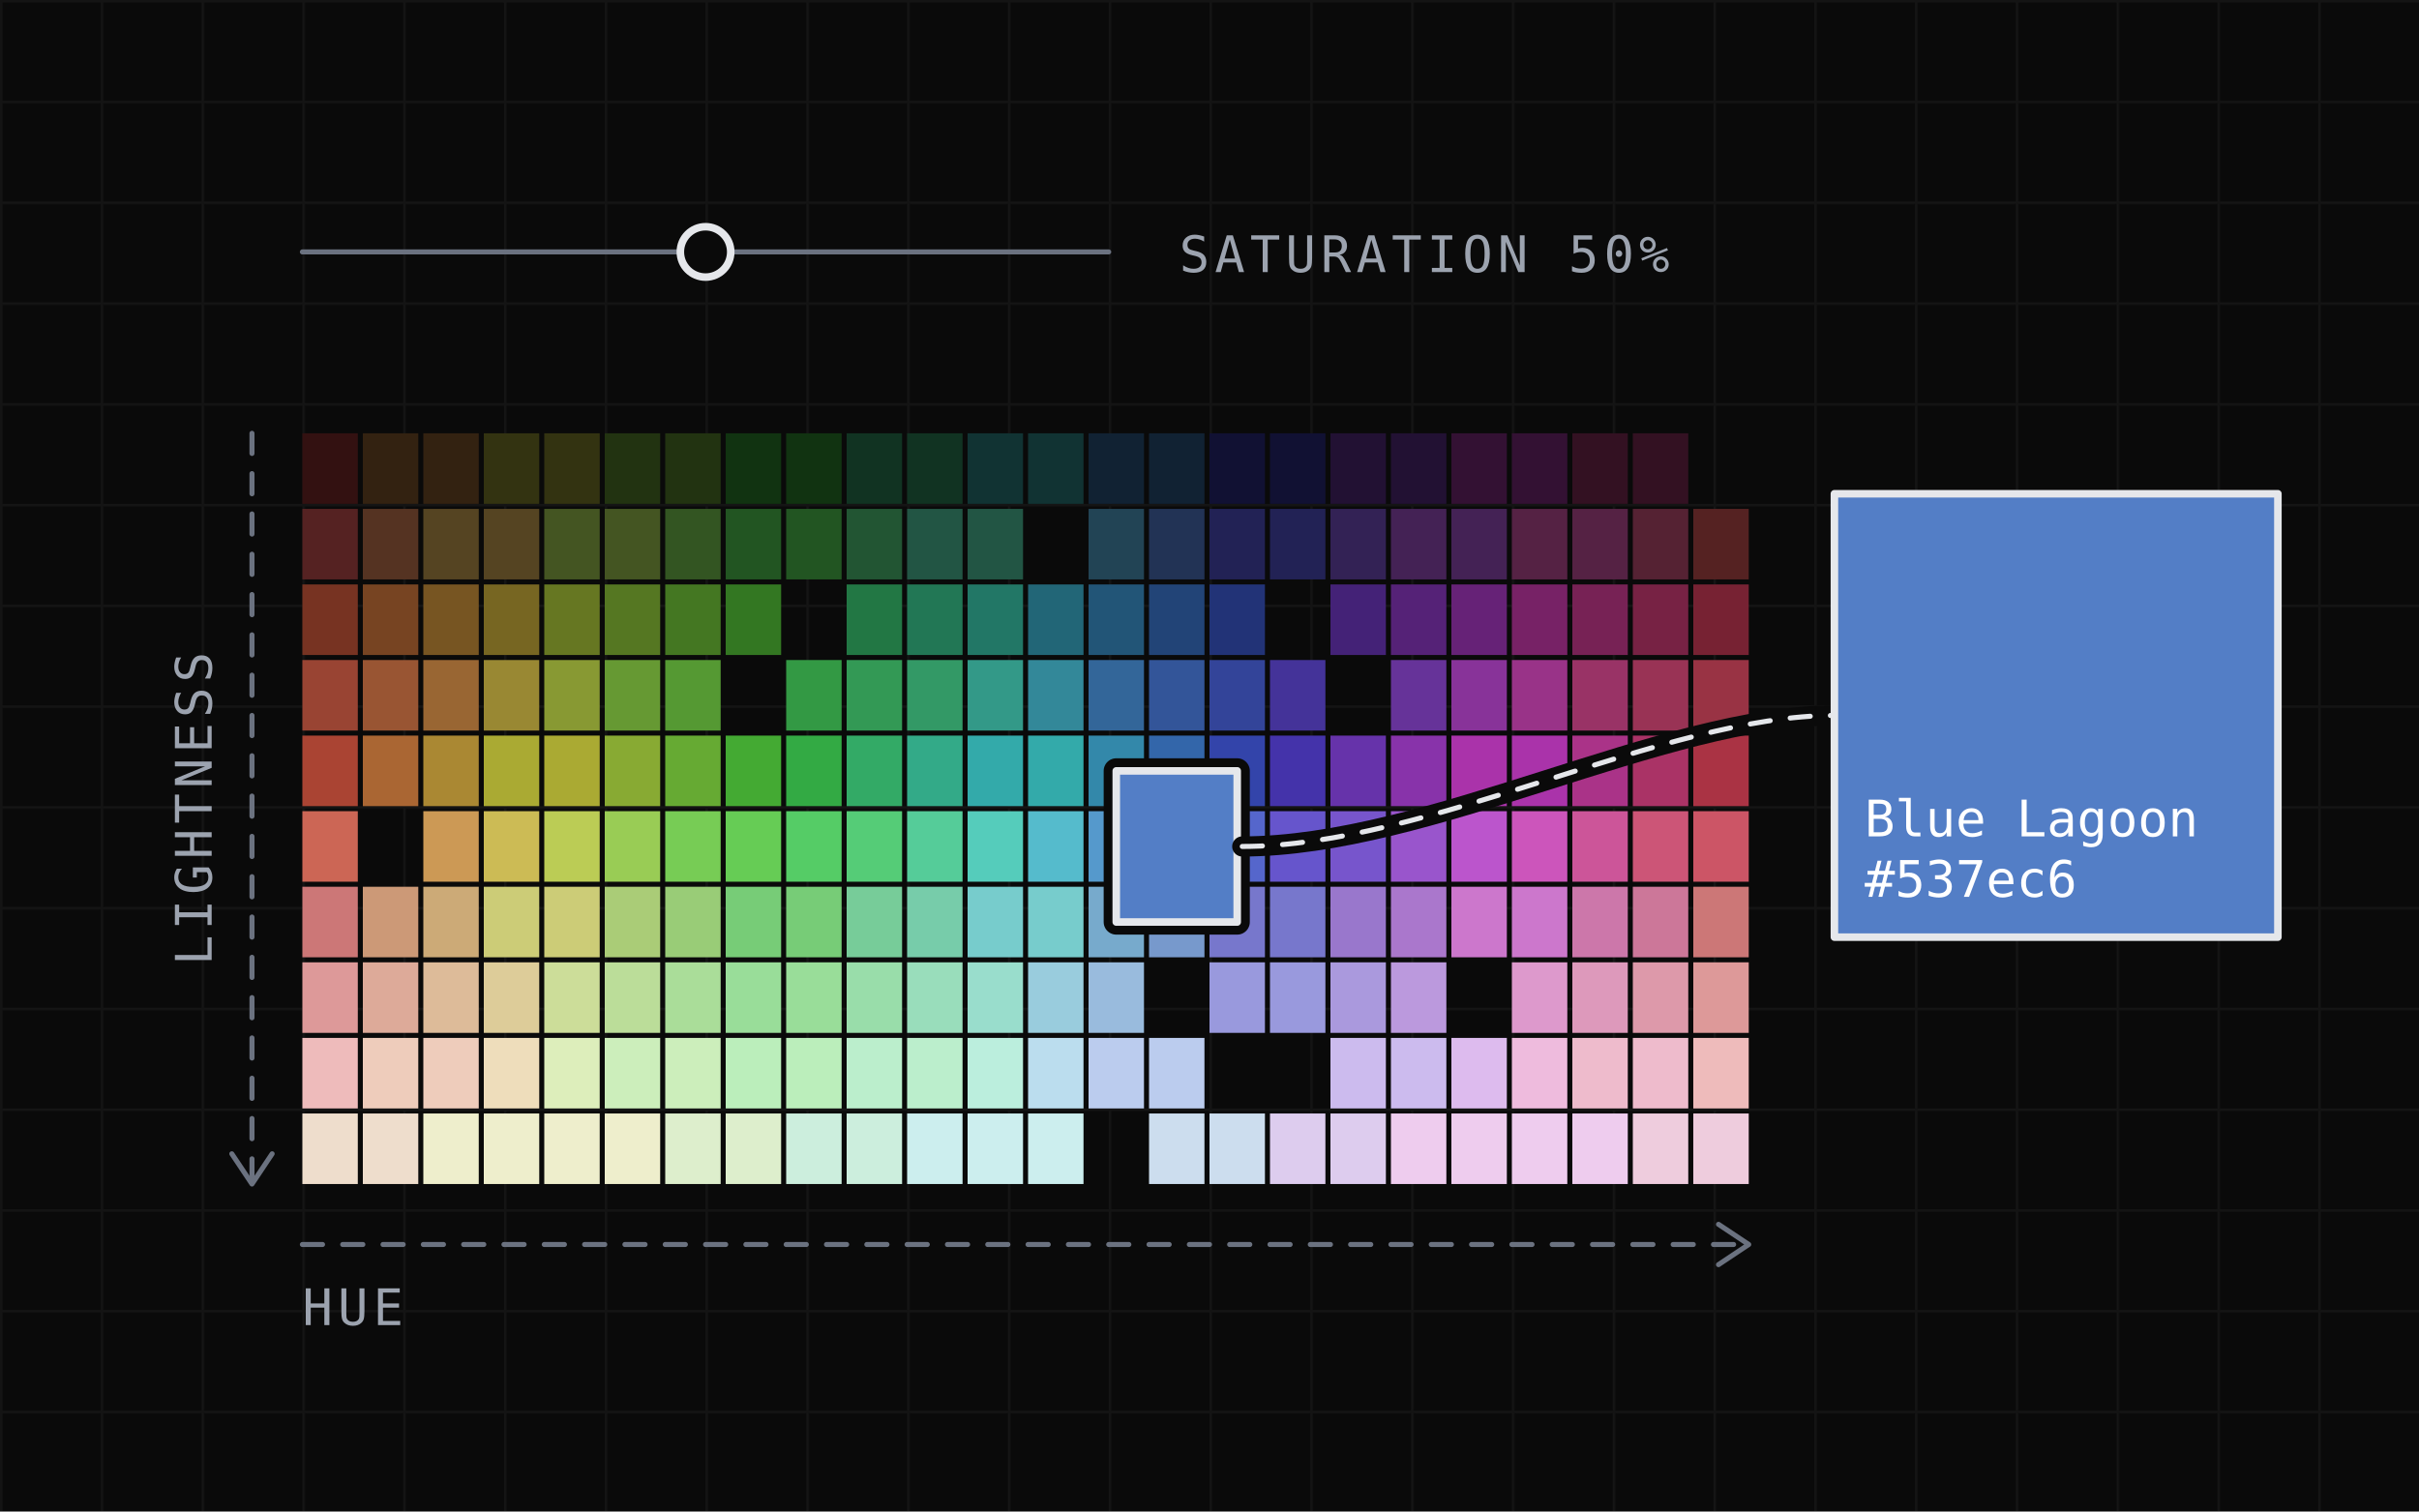
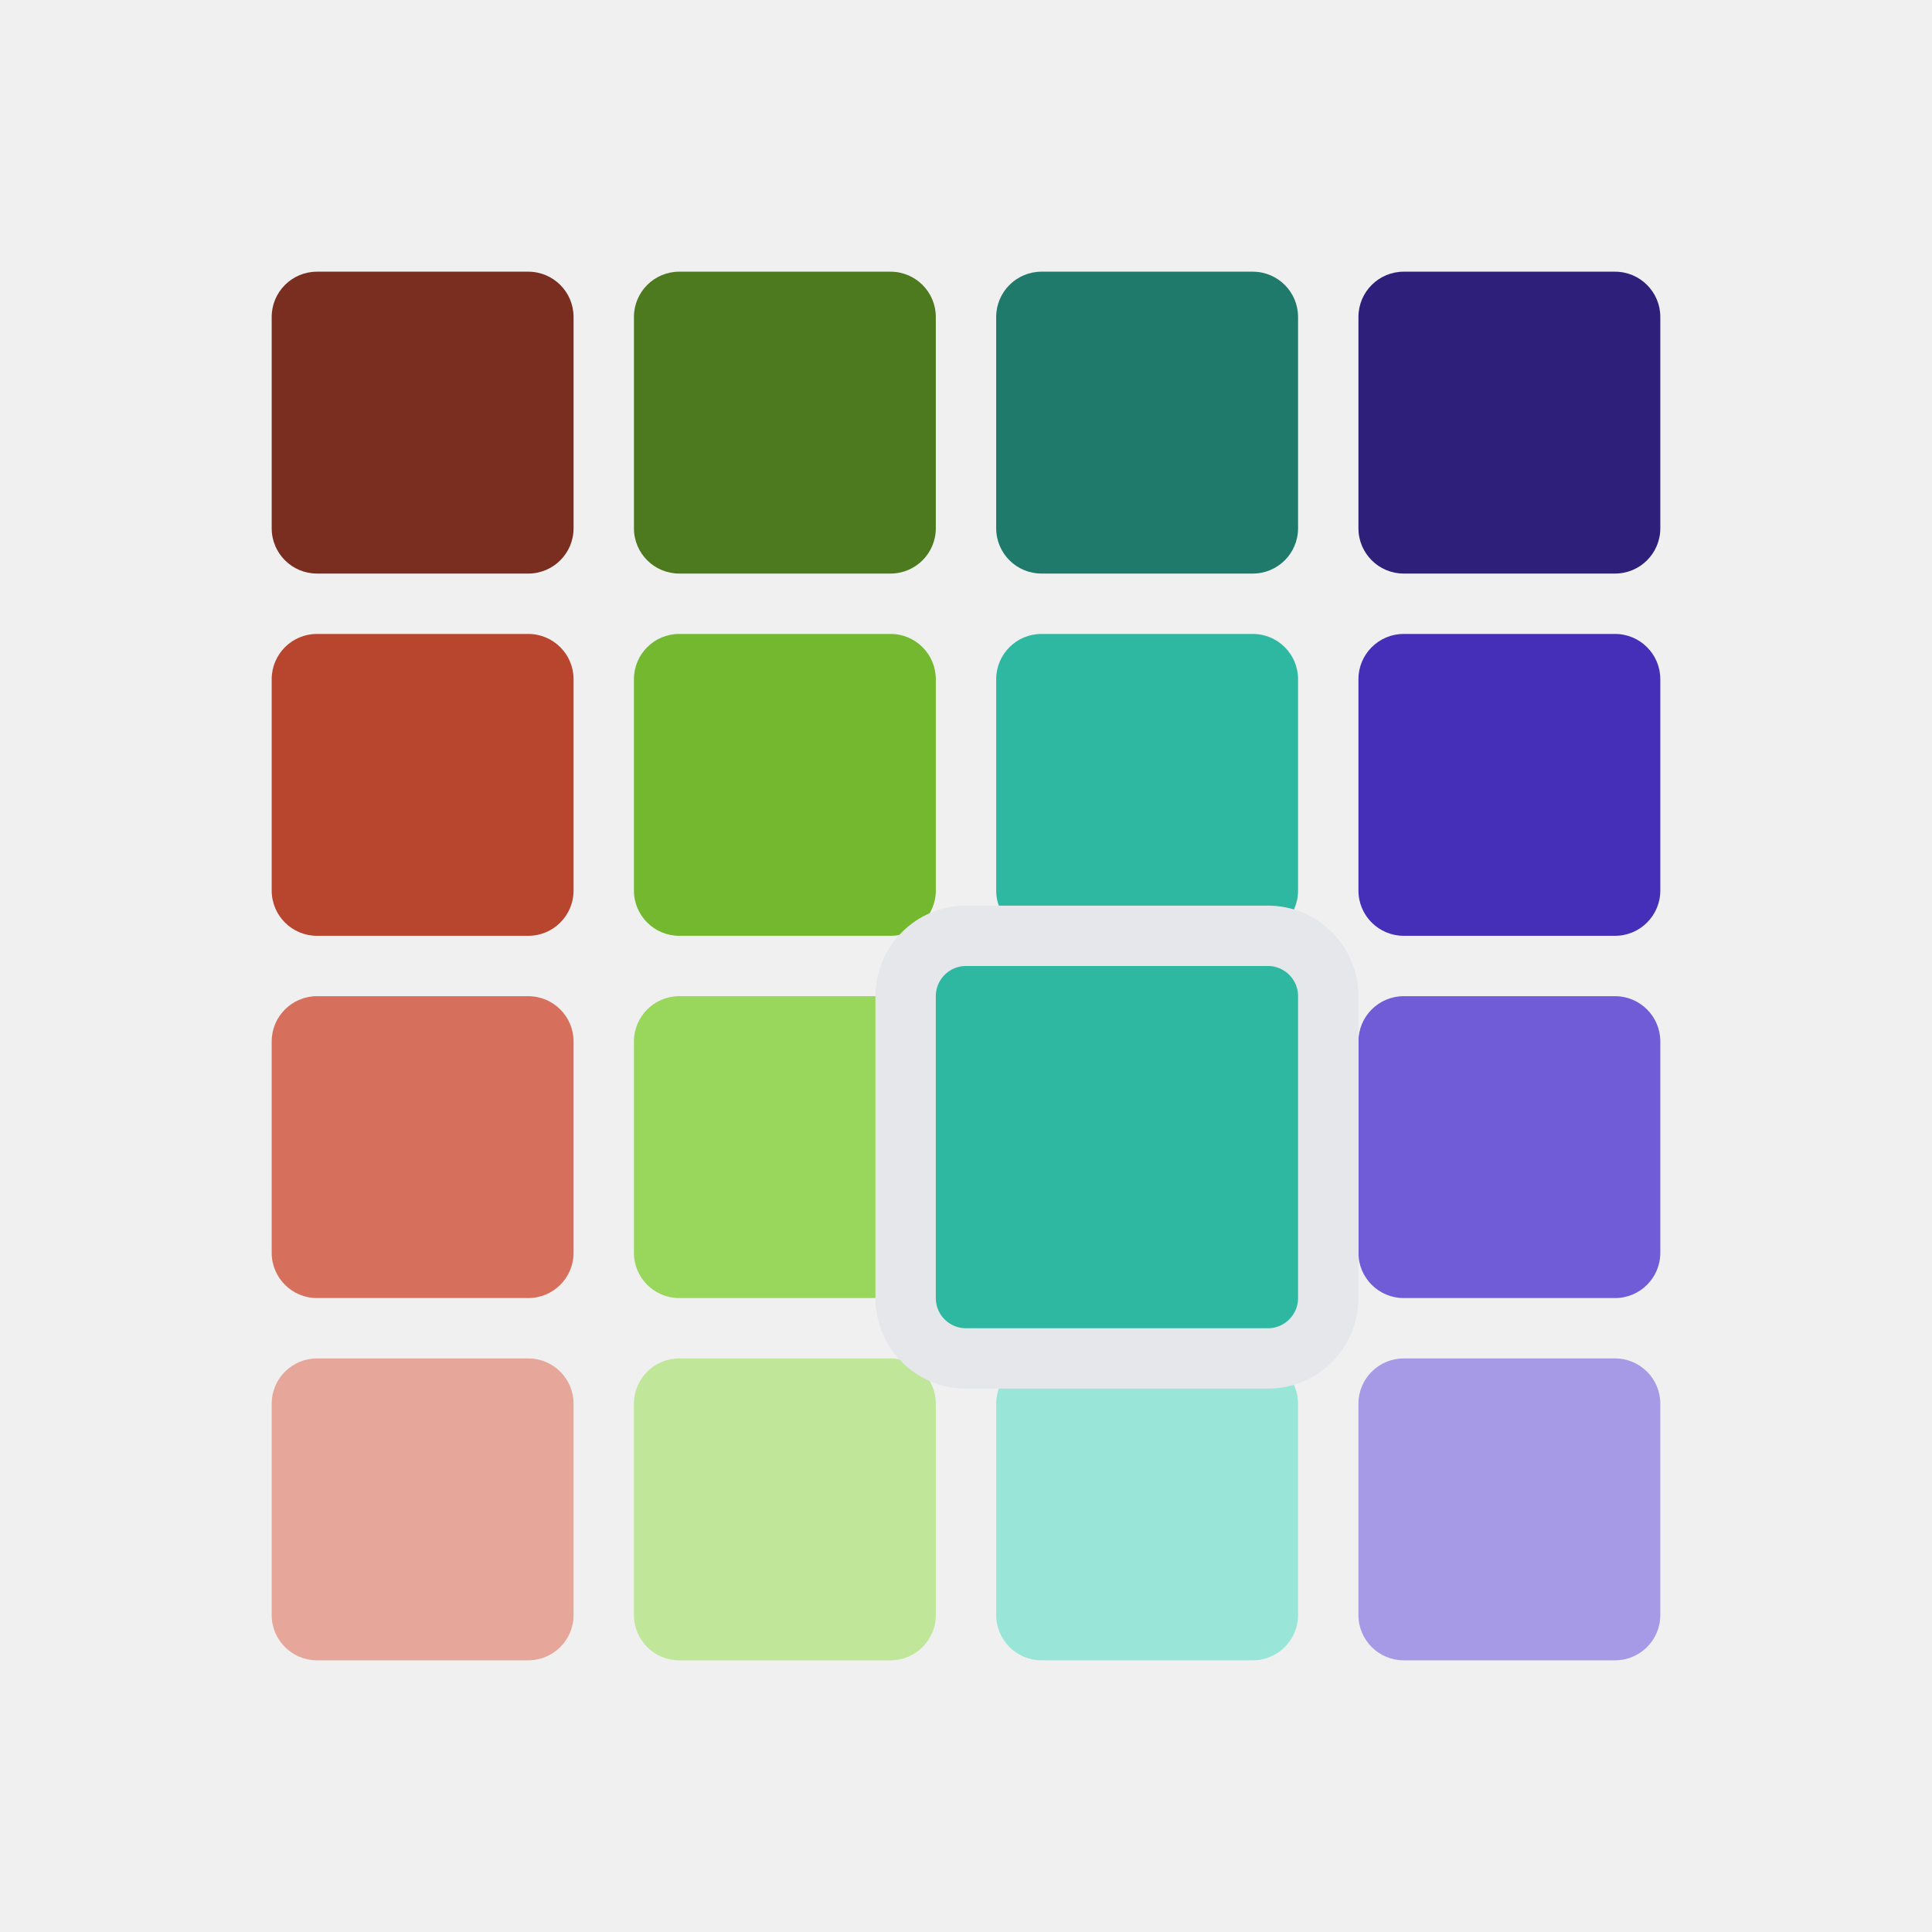
- <svg xmlns="http://www.w3.org/2000/svg" viewBox="0 0 480 300" role="img" aria-label="A grid of named colors at 50% saturation, hue across and lightness down, with one swatch enlarged showing its name and hex">
-   <defs>
-     <pattern id="g" width="20" height="20" patternUnits="userSpaceOnUse">
-       <path d="M20 0H0V20" fill="none" stroke="#fff" stroke-opacity="0.04" />
-     </pattern>
-     <rect id="q" width="11" height="14" />
-   </defs>
-   <rect width="480" height="300" fill="#0a0a0a" />
-   <rect width="480" height="300" fill="url(#g)" />
-   <g stroke-linecap="round" stroke-linejoin="round">
-     <path d="M60 50H220" stroke="#6b7280" fill="none" />
-     <circle cx="140" cy="50" r="5" fill="#0a0a0a" stroke="#e5e7eb" stroke-width="1.5" />
-     <text x="234" y="54" font-family="ui-monospace, SFMono-Regular, Menlo, Consolas, monospace" font-size="10" fill="#9ca3af" letter-spacing="1" text-anchor="start">SATURATION 50%</text>
-     <g transform="translate(0 86)">
-       <use href="#q" x="60" fill="#311" />
-       <use href="#q" x="72" fill="#321" />
-       <use href="#q" x="84" fill="#321" />
-       <use href="#q" x="96" fill="#331" />
-       <use href="#q" x="108" fill="#331" />
-       <use href="#q" x="120" fill="#231" />
-       <use href="#q" x="132" fill="#231" />
-       <use href="#q" x="144" fill="#131" />
-       <use href="#q" x="156" fill="#131" />
-       <use href="#q" x="168" fill="#132" />
-       <use href="#q" x="180" fill="#132" />
-       <use href="#q" x="192" fill="#133" />
-       <use href="#q" x="204" fill="#133" />
-       <use href="#q" x="216" fill="#123" />
-       <use href="#q" x="228" fill="#123" />
-       <use href="#q" x="240" fill="#113" />
-       <use href="#q" x="252" fill="#113" />
-       <use href="#q" x="264" fill="#213" />
-       <use href="#q" x="276" fill="#213" />
-       <use href="#q" x="288" fill="#313" />
-       <use href="#q" x="300" fill="#313" />
-       <use href="#q" x="312" fill="#312" />
-       <use href="#q" x="324" fill="#312" />
-     </g>
-     <g transform="translate(0 101)">
-       <use href="#q" x="60" fill="#522" />
-       <use href="#q" x="72" fill="#532" />
-       <use href="#q" x="84" fill="#542" />
-       <use href="#q" x="96" fill="#542" />
-       <use href="#q" x="108" fill="#452" />
-       <use href="#q" x="120" fill="#452" />
-       <use href="#q" x="132" fill="#352" />
-       <use href="#q" x="144" fill="#252" />
-       <use href="#q" x="156" fill="#252" />
-       <use href="#q" x="168" fill="#253" />
-       <use href="#q" x="180" fill="#254" />
-       <use href="#q" x="192" fill="#254" />
-       <use href="#q" x="216" fill="#245" />
-       <use href="#q" x="228" fill="#235" />
-       <use href="#q" x="240" fill="#225" />
-       <use href="#q" x="252" fill="#225" />
-       <use href="#q" x="264" fill="#325" />
-       <use href="#q" x="276" fill="#425" />
-       <use href="#q" x="288" fill="#425" />
-       <use href="#q" x="300" fill="#524" />
-       <use href="#q" x="312" fill="#524" />
-       <use href="#q" x="324" fill="#523" />
-       <use href="#q" x="336" fill="#522" />
-     </g>
-     <g transform="translate(0 116)">
-       <use href="#q" x="60" fill="#732" />
-       <use href="#q" x="72" fill="#742" />
-       <use href="#q" x="84" fill="#752" />
-       <use href="#q" x="96" fill="#762" />
-       <use href="#q" x="108" fill="#672" />
-       <use href="#q" x="120" fill="#572" />
-       <use href="#q" x="132" fill="#472" />
-       <use href="#q" x="144" fill="#372" />
-       <use href="#q" x="168" fill="#274" />
-       <use href="#q" x="180" fill="#275" />
-       <use href="#q" x="192" fill="#276" />
-       <use href="#q" x="204" fill="#267" />
-       <use href="#q" x="216" fill="#257" />
-       <use href="#q" x="228" fill="#247" />
-       <use href="#q" x="240" fill="#237" />
-       <use href="#q" x="264" fill="#427" />
-       <use href="#q" x="276" fill="#527" />
-       <use href="#q" x="288" fill="#627" />
-       <use href="#q" x="300" fill="#726" />
-       <use href="#q" x="312" fill="#725" />
-       <use href="#q" x="324" fill="#724" />
-       <use href="#q" x="336" fill="#723" />
-     </g>
-     <g transform="translate(0 131)">
-       <use href="#q" x="60" fill="#943" />
-       <use href="#q" x="72" fill="#953" />
-       <use href="#q" x="84" fill="#963" />
-       <use href="#q" x="96" fill="#983" />
-       <use href="#q" x="108" fill="#893" />
-       <use href="#q" x="120" fill="#693" />
-       <use href="#q" x="132" fill="#593" />
-       <use href="#q" x="156" fill="#394" />
-       <use href="#q" x="168" fill="#395" />
-       <use href="#q" x="180" fill="#396" />
-       <use href="#q" x="192" fill="#398" />
-       <use href="#q" x="204" fill="#389" />
-       <use href="#q" x="216" fill="#369" />
-       <use href="#q" x="228" fill="#359" />
-       <use href="#q" x="240" fill="#349" />
-       <use href="#q" x="252" fill="#439" />
-       <use href="#q" x="276" fill="#639" />
-       <use href="#q" x="288" fill="#839" />
-       <use href="#q" x="300" fill="#938" />
-       <use href="#q" x="312" fill="#936" />
-       <use href="#q" x="324" fill="#935" />
-       <use href="#q" x="336" fill="#934" />
-     </g>
-     <g transform="translate(0 146)">
-       <use href="#q" x="60" fill="#a43" />
-       <use href="#q" x="72" fill="#a63" />
-       <use href="#q" x="84" fill="#a83" />
-       <use href="#q" x="96" fill="#aa3" />
-       <use href="#q" x="108" fill="#aa3" />
-       <use href="#q" x="120" fill="#8a3" />
-       <use href="#q" x="132" fill="#6a3" />
-       <use href="#q" x="144" fill="#4a3" />
-       <use href="#q" x="156" fill="#3a4" />
-       <use href="#q" x="168" fill="#3a6" />
-       <use href="#q" x="180" fill="#3a8" />
-       <use href="#q" x="192" fill="#3aa" />
-       <use href="#q" x="204" fill="#3aa" />
-       <use href="#q" x="216" fill="#38a" />
-       <use href="#q" x="228" fill="#36a" />
-       <use href="#q" x="240" fill="#34a" />
-       <use href="#q" x="252" fill="#43a" />
-       <use href="#q" x="264" fill="#63a" />
-       <use href="#q" x="276" fill="#83a" />
-       <use href="#q" x="288" fill="#a3a" />
-       <use href="#q" x="300" fill="#a3a" />
-       <use href="#q" x="312" fill="#a38" />
-       <use href="#q" x="324" fill="#a36" />
-       <use href="#q" x="336" fill="#a34" />
-     </g>
-     <g transform="translate(0 161)">
-       <use href="#q" x="60" fill="#c65" />
-       <use href="#q" x="84" fill="#c95" />
-       <use href="#q" x="96" fill="#cb5" />
-       <use href="#q" x="108" fill="#bc5" />
-       <use href="#q" x="120" fill="#9c5" />
-       <use href="#q" x="132" fill="#7c5" />
-       <use href="#q" x="144" fill="#6c5" />
-       <use href="#q" x="156" fill="#5c6" />
-       <use href="#q" x="168" fill="#5c7" />
-       <use href="#q" x="180" fill="#5c9" />
-       <use href="#q" x="192" fill="#5cb" />
-       <use href="#q" x="204" fill="#5bc" />
-       <use href="#q" x="216" fill="#59c" />
-       <use href="#q" x="228" fill="#57c" />
-       <use href="#q" x="240" fill="#56c" />
-       <use href="#q" x="252" fill="#65c" />
-       <use href="#q" x="264" fill="#75c" />
-       <use href="#q" x="276" fill="#95c" />
-       <use href="#q" x="288" fill="#b5c" />
-       <use href="#q" x="300" fill="#c5b" />
-       <use href="#q" x="312" fill="#c59" />
-       <use href="#q" x="324" fill="#c57" />
-       <use href="#q" x="336" fill="#c56" />
-     </g>
-     <g transform="translate(0 176)">
-       <use href="#q" x="60" fill="#c77" />
-       <use href="#q" x="72" fill="#c97" />
-       <use href="#q" x="84" fill="#ca7" />
-       <use href="#q" x="96" fill="#cc7" />
-       <use href="#q" x="108" fill="#cc7" />
-       <use href="#q" x="120" fill="#ac7" />
-       <use href="#q" x="132" fill="#9c7" />
-       <use href="#q" x="144" fill="#7c7" />
-       <use href="#q" x="156" fill="#7c7" />
-       <use href="#q" x="168" fill="#7c9" />
-       <use href="#q" x="180" fill="#7ca" />
-       <use href="#q" x="192" fill="#7cc" />
-       <use href="#q" x="204" fill="#7cc" />
-       <use href="#q" x="216" fill="#7ac" />
-       <use href="#q" x="228" fill="#79c" />
-       <use href="#q" x="240" fill="#77c" />
-       <use href="#q" x="252" fill="#77c" />
-       <use href="#q" x="264" fill="#97c" />
-       <use href="#q" x="276" fill="#a7c" />
-       <use href="#q" x="288" fill="#c7c" />
-       <use href="#q" x="300" fill="#c7c" />
-       <use href="#q" x="312" fill="#c7a" />
-       <use href="#q" x="324" fill="#c79" />
-       <use href="#q" x="336" fill="#c77" />
-     </g>
-     <g transform="translate(0 191)">
-       <use href="#q" x="60" fill="#d99" />
-       <use href="#q" x="72" fill="#da9" />
-       <use href="#q" x="84" fill="#db9" />
-       <use href="#q" x="96" fill="#dc9" />
-       <use href="#q" x="108" fill="#cd9" />
-       <use href="#q" x="120" fill="#bd9" />
-       <use href="#q" x="132" fill="#ad9" />
-       <use href="#q" x="144" fill="#9d9" />
-       <use href="#q" x="156" fill="#9d9" />
-       <use href="#q" x="168" fill="#9da" />
-       <use href="#q" x="180" fill="#9db" />
-       <use href="#q" x="192" fill="#9dc" />
-       <use href="#q" x="204" fill="#9cd" />
-       <use href="#q" x="216" fill="#9bd" />
-       <use href="#q" x="240" fill="#99d" />
-       <use href="#q" x="252" fill="#99d" />
-       <use href="#q" x="264" fill="#a9d" />
-       <use href="#q" x="276" fill="#b9d" />
-       <use href="#q" x="300" fill="#d9c" />
-       <use href="#q" x="312" fill="#d9b" />
-       <use href="#q" x="324" fill="#d9a" />
-       <use href="#q" x="336" fill="#d99" />
-     </g>
-     <g transform="translate(0 206)">
-       <use href="#q" x="60" fill="#ebb" />
-       <use href="#q" x="72" fill="#ecb" />
-       <use href="#q" x="84" fill="#ecb" />
-       <use href="#q" x="96" fill="#edb" />
-       <use href="#q" x="108" fill="#deb" />
-       <use href="#q" x="120" fill="#ceb" />
-       <use href="#q" x="132" fill="#ceb" />
-       <use href="#q" x="144" fill="#beb" />
-       <use href="#q" x="156" fill="#beb" />
-       <use href="#q" x="168" fill="#bec" />
-       <use href="#q" x="180" fill="#bec" />
-       <use href="#q" x="192" fill="#bed" />
-       <use href="#q" x="204" fill="#bde" />
-       <use href="#q" x="216" fill="#bce" />
-       <use href="#q" x="228" fill="#bce" />
-       <use href="#q" x="264" fill="#cbe" />
-       <use href="#q" x="276" fill="#cbe" />
-       <use href="#q" x="288" fill="#dbe" />
-       <use href="#q" x="300" fill="#ebd" />
-       <use href="#q" x="312" fill="#ebc" />
-       <use href="#q" x="324" fill="#ebc" />
-       <use href="#q" x="336" fill="#ebb" />
-     </g>
-     <g transform="translate(0 221)">
-       <use href="#q" x="60" fill="#edc" />
-       <use href="#q" x="72" fill="#edc" />
-       <use href="#q" x="84" fill="#eec" />
-       <use href="#q" x="96" fill="#eec" />
-       <use href="#q" x="108" fill="#eec" />
-       <use href="#q" x="120" fill="#eec" />
-       <use href="#q" x="132" fill="#dec" />
-       <use href="#q" x="144" fill="#dec" />
-       <use href="#q" x="156" fill="#ced" />
-       <use href="#q" x="168" fill="#ced" />
-       <use href="#q" x="180" fill="#cee" />
-       <use href="#q" x="192" fill="#cee" />
-       <use href="#q" x="204" fill="#cee" />
-       <use href="#q" x="228" fill="#cde" />
-       <use href="#q" x="240" fill="#cde" />
-       <use href="#q" x="252" fill="#dce" />
-       <use href="#q" x="264" fill="#dce" />
-       <use href="#q" x="276" fill="#ece" />
-       <use href="#q" x="288" fill="#ece" />
-       <use href="#q" x="300" fill="#ece" />
-       <use href="#q" x="312" fill="#ece" />
-       <use href="#q" x="324" fill="#ecd" />
-       <use href="#q" x="336" fill="#ecd" />
-     </g>
-     <path d="M60 247H347" stroke="#6b7280" stroke-dasharray="4 4" fill="none" />
-     <path d="M341 243l6 4l-6 4" stroke="#6b7280" fill="none" />
-     <text x="60" y="263" font-family="ui-monospace, SFMono-Regular, Menlo, Consolas, monospace" font-size="10" fill="#9ca3af" letter-spacing="1" text-anchor="start">HUE</text>
-     <path d="M50 86V235" stroke="#6b7280" stroke-dasharray="4 4" fill="none" />
-     <path d="M46 229l4 6l4 -6" stroke="#6b7280" fill="none" />
-     <text x="42" y="160.5" font-family="ui-monospace, SFMono-Regular, Menlo, Consolas, monospace" font-size="10" fill="#9ca3af" letter-spacing="1" text-anchor="middle" transform="rotate(-90 42 160.5)">LIGHTNESS</text>
-     <rect x="221.5" y="153" width="24" height="30" fill="#537EC6" stroke="#0a0a0a" stroke-width="5" />
-     <rect x="221.5" y="153" width="24" height="30" fill="#537EC6" stroke="#e5e7eb" stroke-width="1.5" />
-     <path d="M246.5 168C283.5 168 330 142 364 142" stroke="#0a0a0a" stroke-width="4" fill="none" />
-     <path d="M246.5 168C283.5 168 330 142 364 142" stroke="#e5e7eb" stroke-dasharray="4 4" fill="none" />
-     <rect x="364" y="98" width="88" height="88" fill="#537EC6" stroke="#e5e7eb" stroke-width="1.5" />
-     <text font-family="ui-monospace, SFMono-Regular, Menlo, Consolas, monospace" font-size="10" fill="#fff">
-       <tspan x="370" y="166">Blue Lagoon</tspan>
-       <tspan x="370" y="178">#537ec6</tspan>
-     </text>
-   </g>
+ <svg xmlns="http://www.w3.org/2000/svg" viewBox="0 0 64 64" role="img" aria-label="Grid of color swatches with one selected">
+   <rect x="9" y="9" width="10" height="10" rx="1.5" fill="hsl(10 60% 30%)" />
+   <rect x="21" y="9" width="10" height="10" rx="1.5" fill="hsl(90 60% 30%)" />
+   <rect x="33" y="9" width="10" height="10" rx="1.5" fill="hsl(170 60% 30%)" />
+   <rect x="45" y="9" width="10" height="10" rx="1.5" fill="hsl(250 60% 30%)" />
+   <rect x="9" y="21" width="10" height="10" rx="1.5" fill="hsl(10 60% 45%)" />
+   <rect x="21" y="21" width="10" height="10" rx="1.5" fill="hsl(90 60% 45%)" />
+   <rect x="33" y="21" width="10" height="10" rx="1.5" fill="hsl(170 60% 45%)" />
+   <rect x="45" y="21" width="10" height="10" rx="1.5" fill="hsl(250 60% 45%)" />
+   <rect x="9" y="33" width="10" height="10" rx="1.5" fill="hsl(10 60% 60%)" />
+   <rect x="21" y="33" width="10" height="10" rx="1.5" fill="hsl(90 60% 60%)" />
+   <rect x="33" y="33" width="10" height="10" rx="1.5" fill="hsl(170 60% 60%)" />
+   <rect x="45" y="33" width="10" height="10" rx="1.5" fill="hsl(250 60% 60%)" />
+   <rect x="9" y="45" width="10" height="10" rx="1.5" fill="hsl(10 60% 75%)" />
+   <rect x="21" y="45" width="10" height="10" rx="1.5" fill="hsl(90 60% 75%)" />
+   <rect x="33" y="45" width="10" height="10" rx="1.5" fill="hsl(170 60% 75%)" />
+   <rect x="45" y="45" width="10" height="10" rx="1.5" fill="hsl(250 60% 75%)" />
+   <rect x="30" y="31" width="14" height="14" rx="2" fill="hsl(170 60% 45%)" stroke="#e5e7eb" stroke-width="2" />
</svg>
